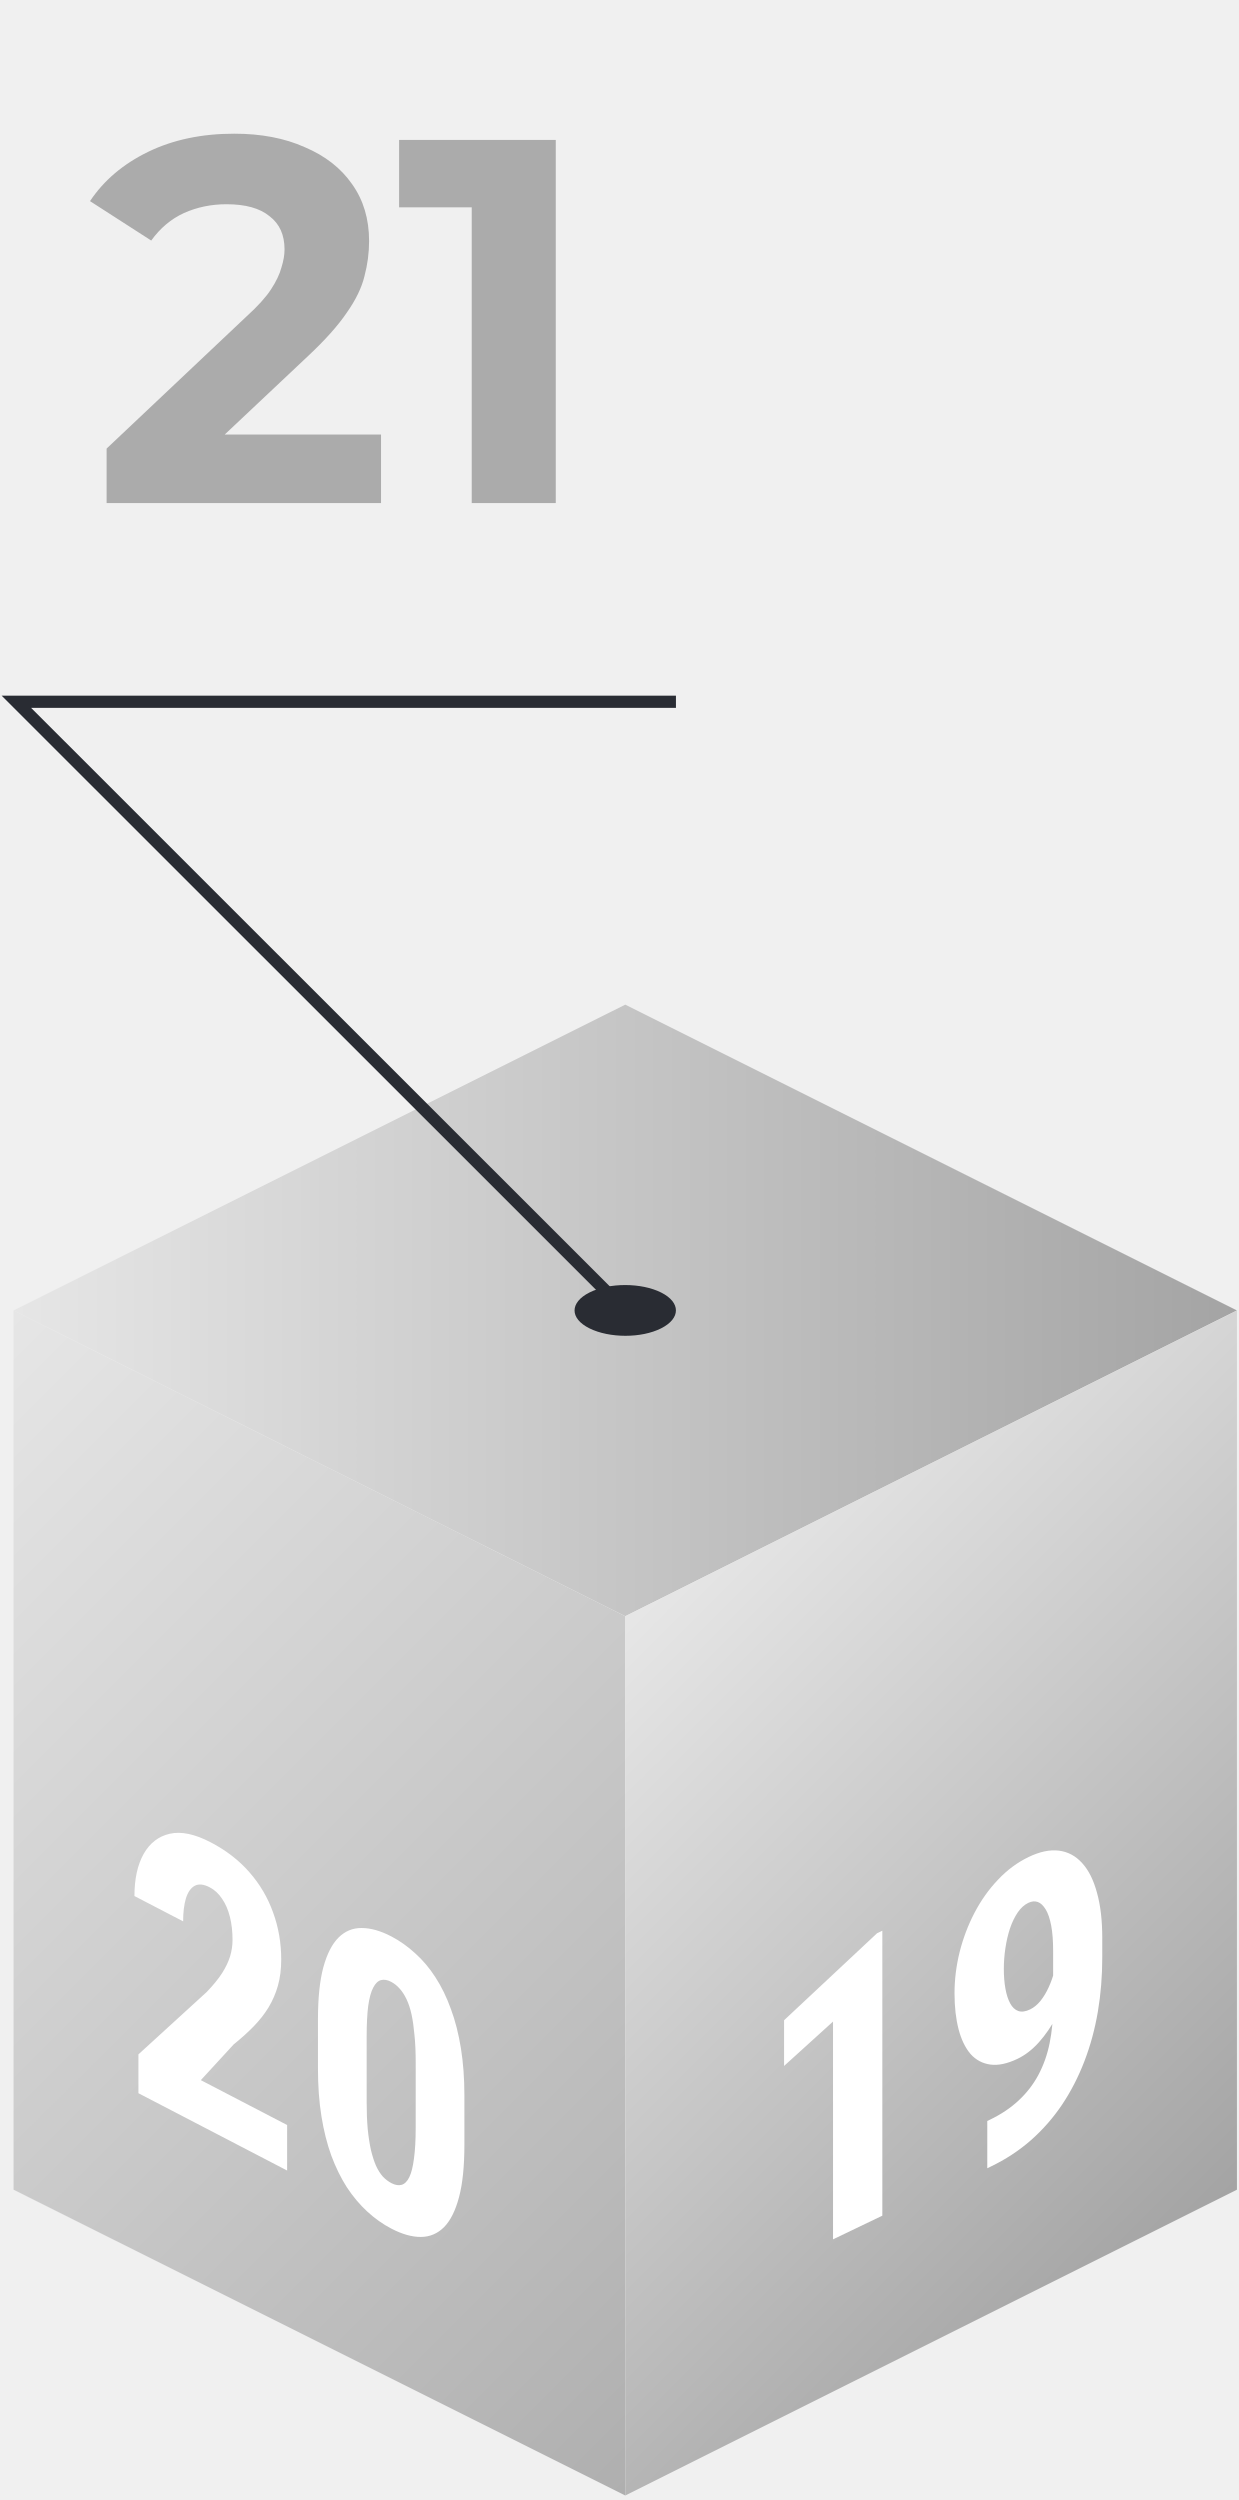
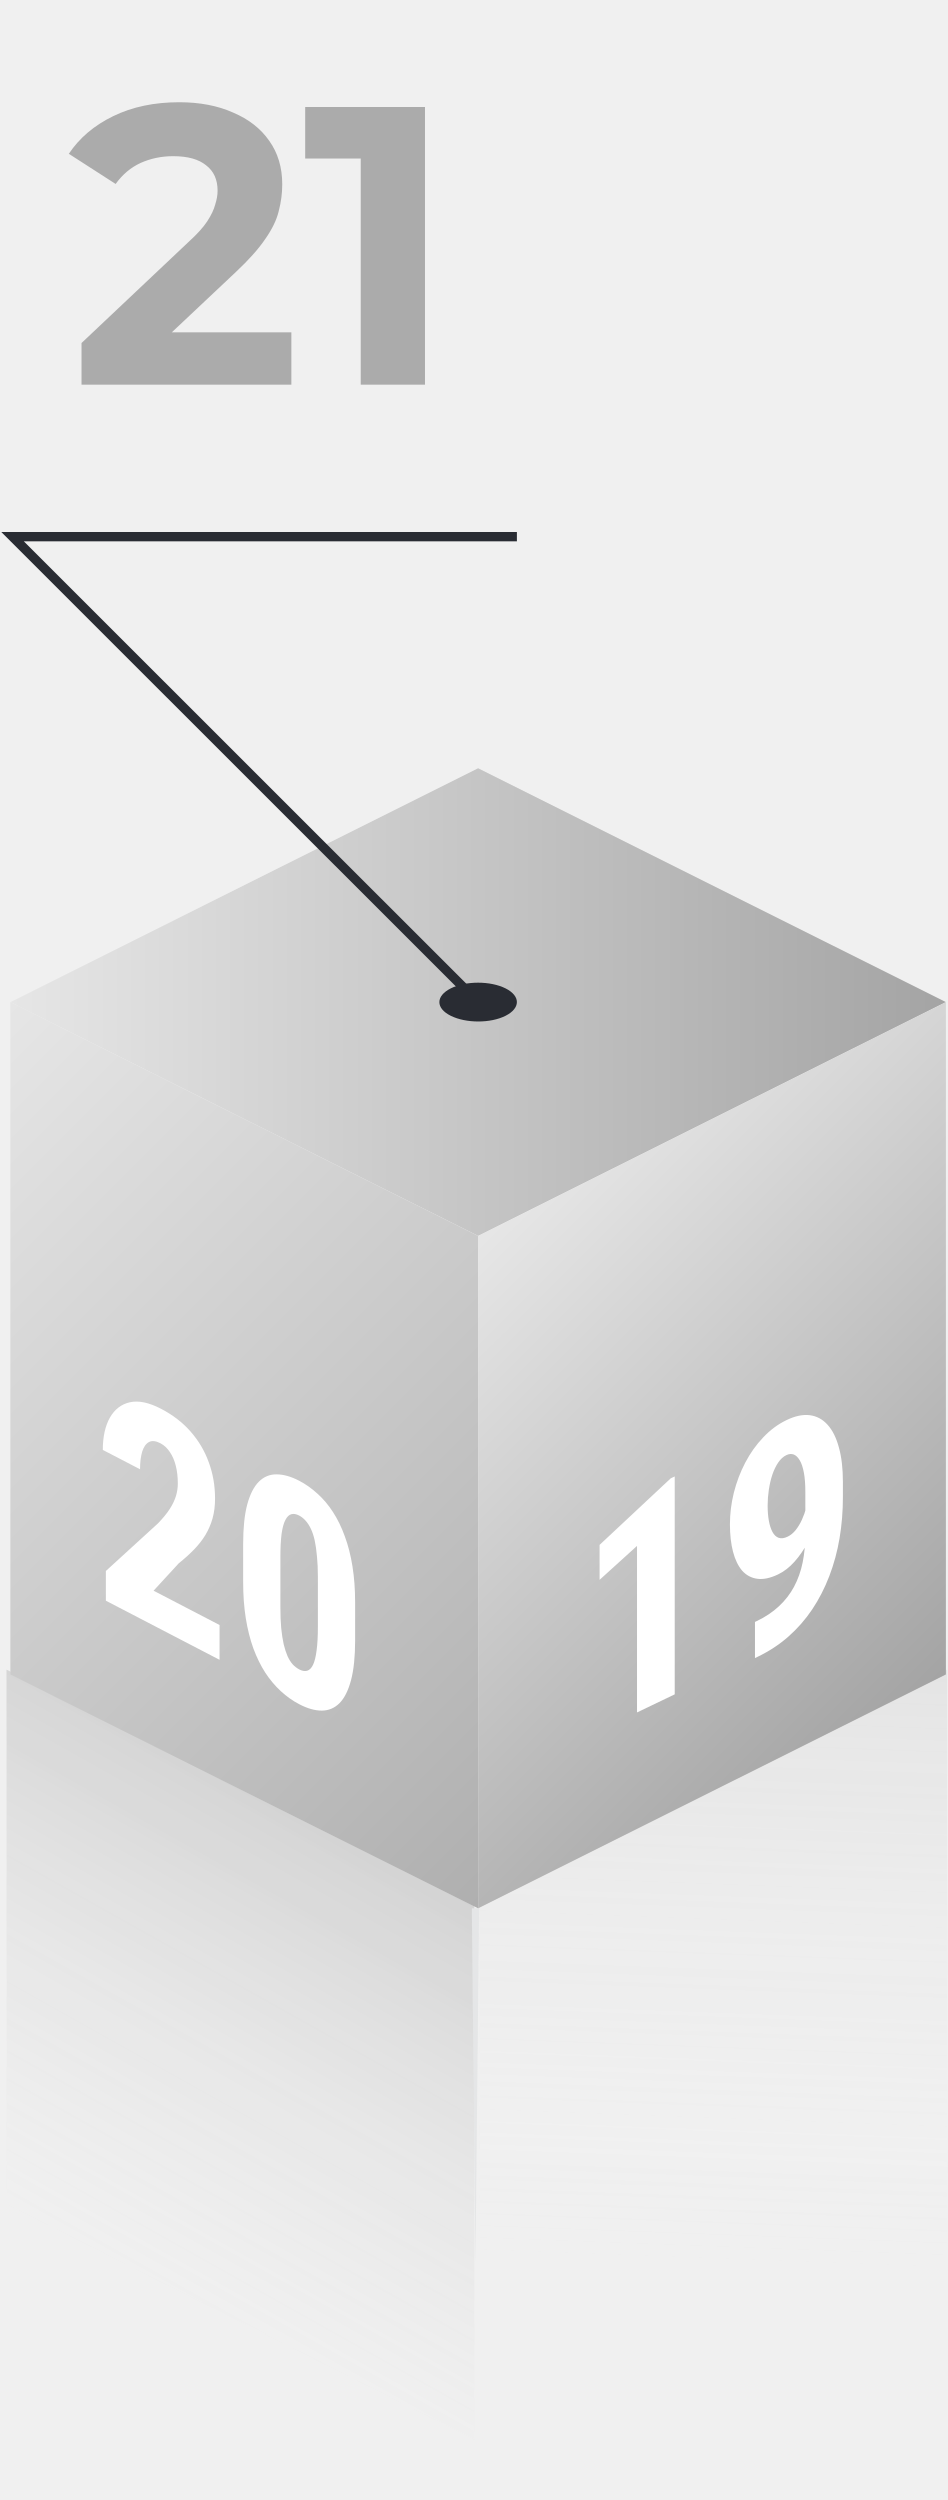
- <svg xmlns="http://www.w3.org/2000/svg" width="161" height="325" viewBox="0 0 161 325" fill="none">
-   <path d="M160.801 170.357L81.282 210.107L1.764 170.357L81.282 130.604L160.801 170.357Z" fill="url(#paint0_linear_543_3331)" />
-   <path d="M81.282 324.414L1.764 284.66V170.357L81.282 210.111V324.414Z" fill="url(#paint1_linear_543_3331)" />
-   <path d="M81.283 324.414L160.801 284.66V170.357L81.283 210.111V324.414Z" fill="url(#paint2_linear_543_3331)" />
+ <svg xmlns="http://www.w3.org/2000/svg" width="161" height="425" viewBox="0 0 161 425" fill="none">
+   <g opacity="0.2">
+     <path d="M81.477 424.722L161 384.722V283.844L81.477 323.598V424.722Z" fill="url(#paint0_linear_590_2476)" />
+     <path d="M80.634 414.722L1.111 374.722V283.844L80.634 323.598V414.722Z" fill="url(#paint1_linear_590_2476)" />
+     <path d="M80.21 324.414L80.828 385L81.445 324.414H80.21Z" fill="#B7BEC1" />
+   </g>
+   <path d="M160.801 170.357L81.282 210.107L1.764 170.357L81.282 130.604L160.801 170.357Z" fill="url(#paint2_linear_590_2476)" />
+   <path d="M81.282 324.414L1.764 284.66V170.357L81.282 210.111V324.414Z" fill="url(#paint3_linear_590_2476)" />
+   <path d="M81.283 324.414L160.801 284.66V170.357L81.283 210.111V324.414Z" fill="url(#paint4_linear_590_2476)" />
  <path d="M37.325 276.252V282.168L17.996 272.119V267.067L26.872 258.96C27.728 258.068 28.396 257.247 28.877 256.499C29.358 255.733 29.703 255.007 29.913 254.321C30.123 253.617 30.229 252.91 30.229 252.199C30.229 251.099 30.116 250.101 29.891 249.205C29.665 248.293 29.328 247.508 28.877 246.85C28.441 246.184 27.901 245.683 27.255 245.347C26.474 244.941 25.828 244.876 25.317 245.152C24.807 245.428 24.424 245.974 24.169 246.789C23.928 247.595 23.808 248.591 23.808 249.776L17.477 246.485C17.477 244.267 17.875 242.443 18.672 241.012C19.483 239.588 20.616 238.714 22.073 238.388C23.545 238.052 25.31 238.42 27.367 239.489C29.38 240.536 31.062 241.833 32.414 243.382C33.781 244.939 34.809 246.684 35.5 248.617C36.206 250.542 36.559 252.587 36.559 254.754C36.559 255.99 36.416 257.117 36.131 258.137C35.846 259.14 35.44 260.08 34.914 260.958C34.389 261.818 33.743 262.642 32.977 263.429C32.211 264.216 31.348 264.994 30.386 265.764L26.106 270.419L37.325 276.252ZM60.372 272.414V278.838C60.372 281.614 60.139 283.879 59.673 285.635C59.208 287.39 58.554 288.693 57.713 289.542C56.872 290.374 55.873 290.794 54.717 290.803C53.561 290.811 52.284 290.452 50.887 289.726C49.776 289.148 48.732 288.411 47.756 287.514C46.779 286.617 45.893 285.564 45.097 284.355C44.316 283.136 43.641 281.761 43.07 280.228C42.514 278.687 42.086 276.983 41.786 275.117C41.485 273.235 41.335 271.176 41.335 268.942V262.518C41.335 259.742 41.568 257.485 42.033 255.746C42.514 253.999 43.175 252.709 44.016 251.876C44.857 251.044 45.856 250.632 47.012 250.641C48.184 250.641 49.468 251.003 50.865 251.73C51.961 252.3 52.997 253.033 53.974 253.93C54.965 254.817 55.843 255.858 56.609 257.052C57.39 258.253 58.059 259.625 58.614 261.166C59.185 262.699 59.621 264.406 59.921 266.289C60.221 268.155 60.372 270.196 60.372 272.414ZM54.041 276.537V268.082C54.041 266.779 53.989 265.609 53.883 264.572C53.793 263.544 53.666 262.648 53.501 261.885C53.335 261.122 53.117 260.459 52.847 259.895C52.577 259.331 52.276 258.87 51.946 258.512C51.616 258.138 51.248 257.845 50.842 257.634C50.361 257.384 49.926 257.31 49.535 257.412C49.145 257.513 48.807 257.837 48.522 258.383C48.236 258.911 48.019 259.704 47.868 260.76C47.733 261.807 47.666 263.143 47.666 264.768V273.223C47.666 274.526 47.711 275.701 47.801 276.746C47.906 277.8 48.049 278.729 48.229 279.533C48.424 280.329 48.642 281 48.882 281.549C49.138 282.104 49.43 282.57 49.761 282.945C50.106 283.311 50.482 283.599 50.887 283.81C51.368 284.059 51.803 284.134 52.194 284.032C52.599 283.921 52.937 283.589 53.208 283.035C53.478 282.482 53.681 281.673 53.816 280.609C53.966 279.536 54.041 278.179 54.041 276.537Z" fill="white" />
  <path d="M114.703 250.993V288.038L108.293 291.114V262.803L101.929 268.574V262.632L114.016 251.323L114.703 250.993ZM128.346 275.727L128.667 275.574C130.132 274.871 131.383 274.033 132.421 273.061C133.474 272.082 134.328 270.978 134.985 269.749C135.656 268.496 136.145 267.119 136.45 265.618C136.755 264.118 136.908 262.504 136.908 260.777V253.643C136.908 252.322 136.824 251.22 136.656 250.336C136.488 249.435 136.251 248.736 135.946 248.239C135.641 247.725 135.298 247.399 134.916 247.26C134.535 247.122 134.122 247.159 133.68 247.371C133.161 247.62 132.703 248.035 132.306 248.614C131.91 249.194 131.574 249.888 131.299 250.697C131.04 251.482 130.841 252.33 130.704 253.243C130.567 254.155 130.498 255.059 130.498 255.957C130.498 256.905 130.567 257.76 130.704 258.524C130.841 259.287 131.047 259.925 131.322 260.436C131.597 260.948 131.948 261.279 132.375 261.429C132.802 261.579 133.314 261.512 133.909 261.226C134.397 260.992 134.847 260.623 135.259 260.121C135.671 259.602 136.03 259.006 136.335 258.335C136.641 257.664 136.885 256.971 137.068 256.257C137.251 255.543 137.35 254.852 137.365 254.185L139.449 254.632C139.449 255.783 139.258 257.017 138.876 258.335C138.51 259.645 137.999 260.922 137.343 262.168C136.686 263.414 135.923 264.525 135.053 265.501C134.199 266.453 133.275 267.167 132.284 267.643C130.956 268.28 129.781 268.531 128.758 268.395C127.736 268.259 126.873 267.801 126.171 267.021C125.485 266.216 124.966 265.145 124.615 263.807C124.264 262.452 124.088 260.894 124.088 259.134C124.088 257.34 124.31 255.549 124.752 253.763C125.21 251.952 125.859 250.244 126.698 248.639C127.537 247.035 128.552 245.608 129.743 244.36C130.933 243.095 132.261 242.111 133.726 241.408C135.175 240.712 136.488 240.438 137.663 240.585C138.838 240.732 139.845 241.273 140.685 242.207C141.524 243.125 142.165 244.408 142.608 246.058C143.065 247.683 143.294 249.638 143.294 251.924V254.488C143.294 256.909 143.104 259.252 142.722 261.517C142.341 263.765 141.761 265.905 140.982 267.937C140.204 269.97 139.235 271.857 138.075 273.598C136.915 275.323 135.557 276.871 134 278.245C132.459 279.594 130.712 280.737 128.758 281.674L128.346 281.872V275.727Z" fill="white" />
  <path d="M80.723 170.916L0.213 90.438H87.873V92.027H4.05L81.846 169.799L80.723 170.916Z" fill="#292C33" />
  <path d="M85.944 168.025C88.512 169.315 88.512 171.387 85.944 172.685C83.376 173.984 79.219 173.971 76.63 172.685C74.041 171.399 74.053 169.324 76.63 168.025C79.207 166.727 83.372 166.74 85.944 168.025Z" fill="#292C33" />
  <path d="M13.859 65.395V58.314L32.067 41.118C33.506 39.814 34.562 38.645 35.237 37.611C35.911 36.577 36.361 35.633 36.585 34.779C36.855 33.924 36.99 33.138 36.99 32.418C36.99 30.53 36.338 29.091 35.034 28.102C33.776 27.068 31.91 26.551 29.437 26.551C27.459 26.551 25.616 26.933 23.907 27.698C22.244 28.462 20.828 29.653 19.659 31.272L11.701 26.147C13.499 23.449 16.017 21.314 19.254 19.74C22.491 18.167 26.223 17.38 30.449 17.38C33.955 17.38 37.013 17.964 39.62 19.133C42.273 20.257 44.318 21.853 45.757 23.921C47.24 25.989 47.982 28.462 47.982 31.339C47.982 32.868 47.78 34.397 47.375 35.925C47.016 37.409 46.251 38.982 45.083 40.646C43.959 42.309 42.295 44.175 40.092 46.243L24.986 60.472L22.896 56.493H49.533V65.395H13.859ZM61.324 65.395V22.235L66.045 26.956H51.883V18.189H72.249V65.395H61.324Z" fill="#ABABAB" />
  <defs>
-     <linearGradient id="paint0_linear_543_3331" x1="1.764" y1="170.353" x2="160.801" y2="170.353" gradientUnits="userSpaceOnUse">
+     <linearGradient id="paint0_linear_590_2476" x1="121.374" y1="283.566" x2="117.6" y2="384.723" gradientUnits="userSpaceOnUse">
+       <stop stop-color="#B7B7B7" />
+       <stop offset="1" stop-color="#FBFBFB" stop-opacity="0" />
+     </linearGradient>
+     <linearGradient id="paint1_linear_590_2476" x1="34.127" y1="292.417" x2="-17.652" y2="384.738" gradientUnits="userSpaceOnUse">
+       <stop stop-color="#515151" />
+       <stop offset="1" stop-color="white" stop-opacity="0" />
+     </linearGradient>
+     <linearGradient id="paint2_linear_590_2476" x1="1.764" y1="170.353" x2="160.801" y2="170.353" gradientUnits="userSpaceOnUse">
      <stop stop-color="#E6E6E6" />
      <stop offset="1" stop-color="#A4A4A4" />
    </linearGradient>
-     <linearGradient id="paint1_linear_543_3331" x1="-16.881" y1="188.997" x2="99.896" y2="305.809" gradientUnits="userSpaceOnUse">
+     <linearGradient id="paint3_linear_590_2476" x1="-16.881" y1="188.997" x2="99.896" y2="305.809" gradientUnits="userSpaceOnUse">
      <stop stop-color="#E6E6E6" />
      <stop offset="1" stop-color="#AFAFAF" />
    </linearGradient>
-     <linearGradient id="paint2_linear_543_3331" x1="83.162" y1="209.514" x2="159.299" y2="285.679" gradientUnits="userSpaceOnUse">
+     <linearGradient id="paint4_linear_590_2476" x1="83.162" y1="209.514" x2="159.299" y2="285.679" gradientUnits="userSpaceOnUse">
      <stop stop-color="#E6E6E6" />
      <stop offset="1" stop-color="#A4A4A4" />
    </linearGradient>
  </defs>
</svg>
